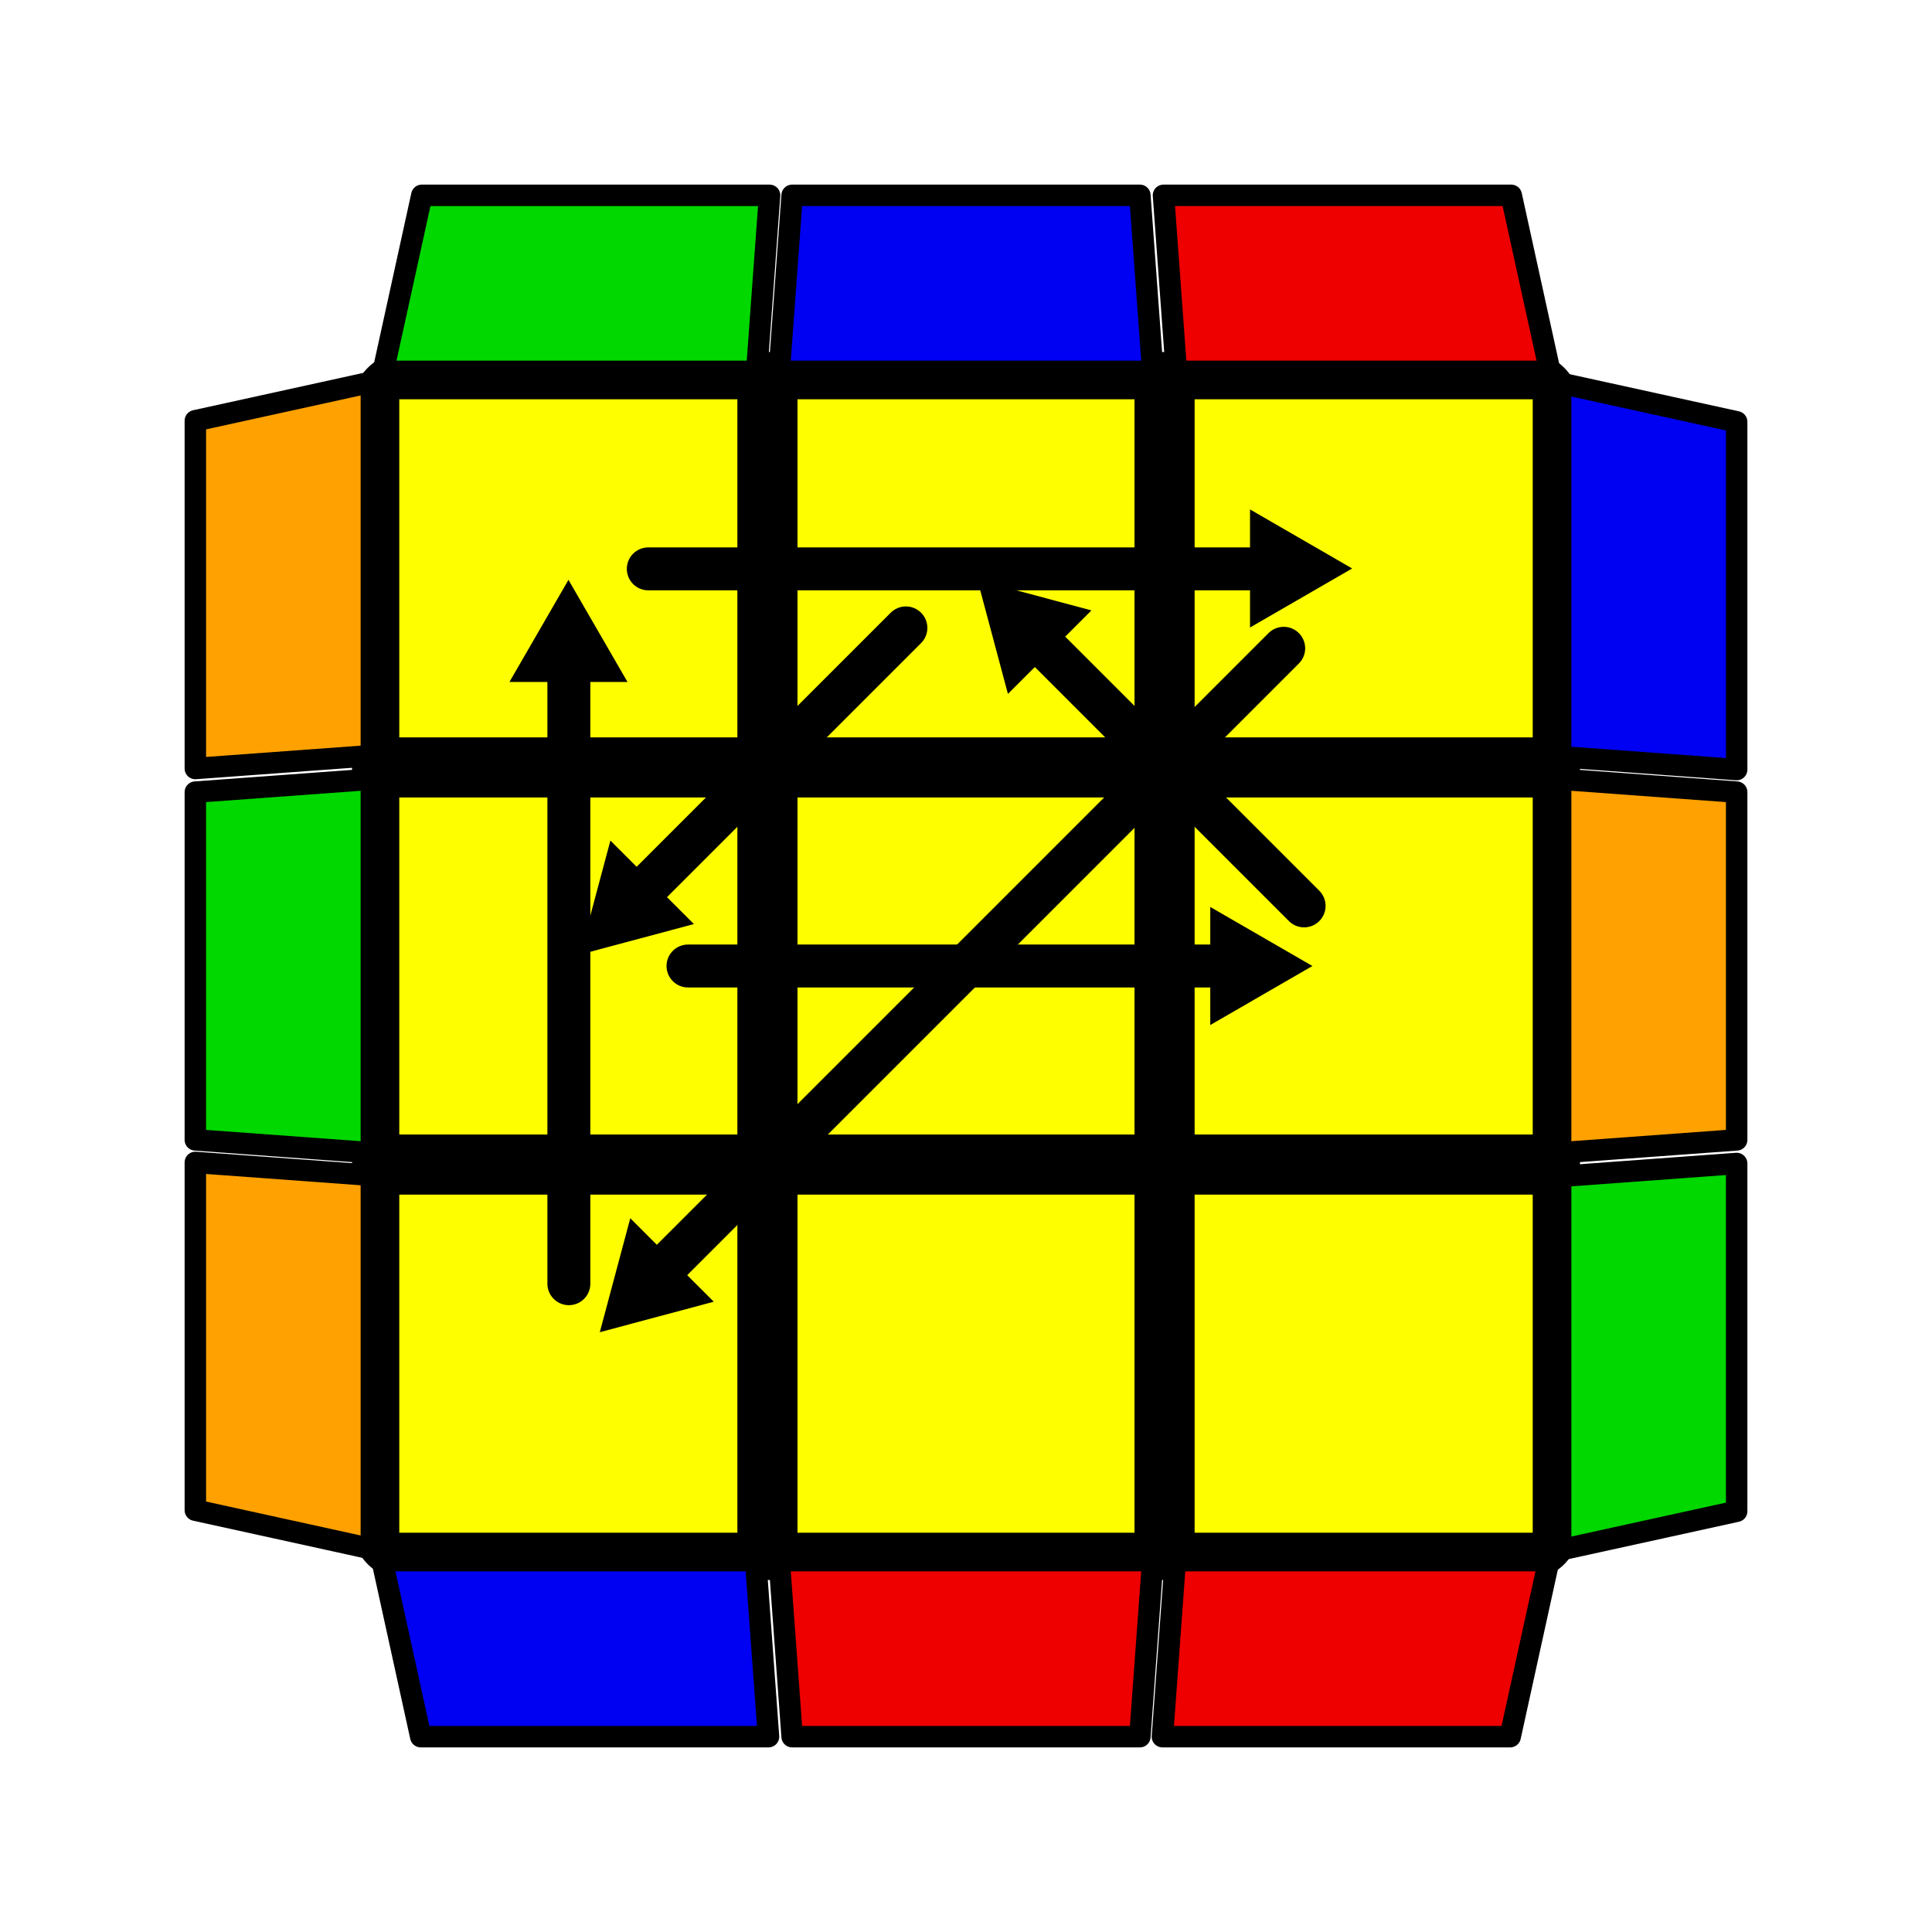
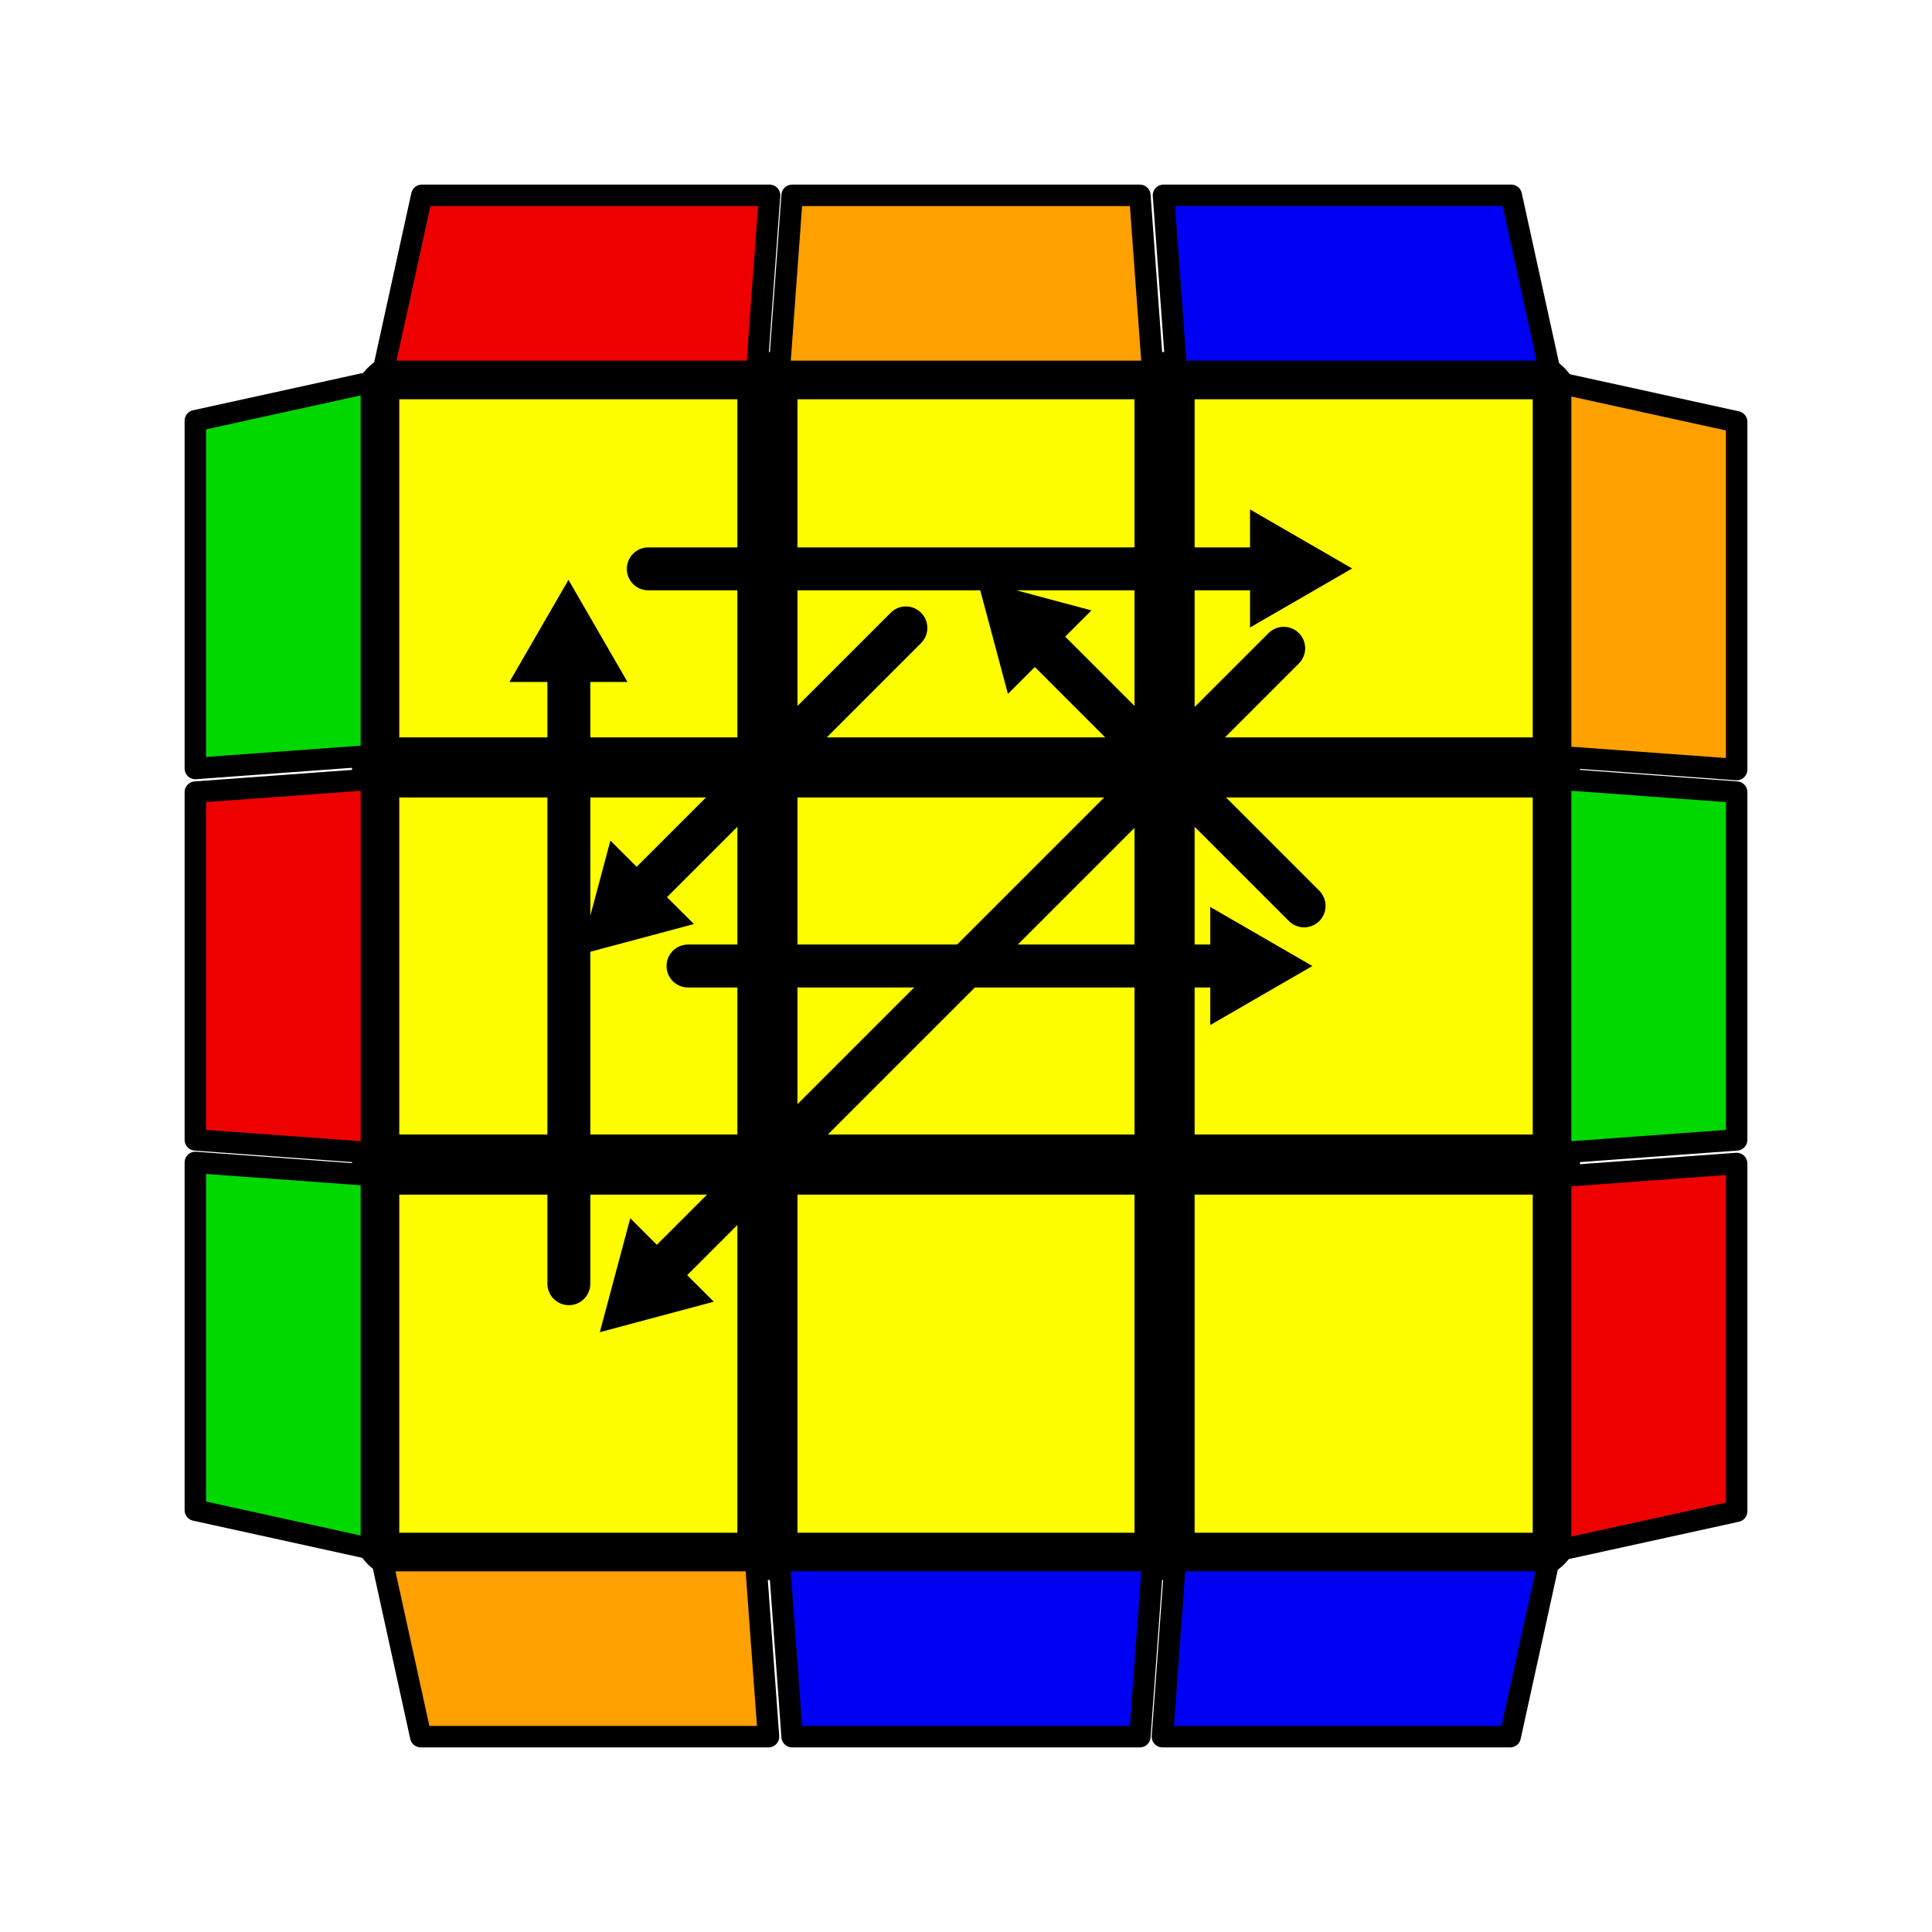
<svg xmlns="http://www.w3.org/2000/svg" version="1.1" width="128" height="128" viewBox="-0.9 -0.9 1.8 1.8">
  <rect fill="#FFFFFF" x="-0.9" y="-0.9" width="1.8" height="1.8" />
  <g style="stroke-width:0.1;stroke-linejoin:round;opacity:1">
    <polygon fill="#000000" stroke="#000000" points="-0.522,-0.522 0.522,-0.522 0.522,0.522 -0.522,0.522" />
  </g>
  <g style="opacity:1;stroke-opacity:0.5;stroke-width:0;stroke-linejoin:round">
    <polygon fill="#FEFE00" stroke="#000000" points="-0.528,-0.528 -0.213,-0.528 -0.213,-0.213 -0.528,-0.213" />
    <polygon fill="#FEFE00" stroke="#000000" points="-0.157,-0.528 0.157,-0.528 0.157,-0.213 -0.157,-0.213" />
    <polygon fill="#FEFE00" stroke="#000000" points="0.213,-0.528 0.528,-0.528 0.528,-0.213 0.213,-0.213" />
    <polygon fill="#FEFE00" stroke="#000000" points="-0.528,-0.157 -0.213,-0.157 -0.213,0.157 -0.528,0.157" />
    <polygon fill="#FEFE00" stroke="#000000" points="-0.157,-0.157 0.157,-0.157 0.157,0.157 -0.157,0.157" />
    <polygon fill="#FEFE00" stroke="#000000" points="0.213,-0.157 0.528,-0.157 0.528,0.157 0.213,0.157" />
    <polygon fill="#FEFE00" stroke="#000000" points="-0.528,0.213 -0.213,0.213 -0.213,0.528 -0.528,0.528" />
    <polygon fill="#FEFE00" stroke="#000000" points="-0.157,0.213 0.157,0.213 0.157,0.528 -0.157,0.528" />
    <polygon fill="#FEFE00" stroke="#000000" points="0.213,0.213 0.528,0.213 0.528,0.528 0.213,0.528" />
  </g>
  <g style="opacity:1;stroke-opacity:1;stroke-width:0.02;stroke-linejoin:round">
-     <polygon fill="#0000F2" stroke="#000000" points="-0.544,0.554 -0.196,0.554 -0.184,0.718 -0.508,0.718" />
-     <polygon fill="#EE0000" stroke="#000000" points="-0.174,0.554 0.174,0.554 0.162,0.718 -0.162,0.718" />
-     <polygon fill="#EE0000" stroke="#000000" points="0.195,0.554 0.543,0.554 0.507,0.718 0.183,0.718" />
-     <polygon fill="#FFA100" stroke="#000000" points="-0.554,-0.544 -0.554,-0.196 -0.718,-0.184 -0.718,-0.508" />
-     <polygon fill="#00D800" stroke="#000000" points="-0.554,-0.174 -0.554,0.174 -0.718,0.162 -0.718,-0.162" />
-     <polygon fill="#FFA100" stroke="#000000" points="-0.554,0.195 -0.554,0.543 -0.718,0.507 -0.718,0.183" />
-     <polygon fill="#EE0000" stroke="#000000" points="0.544,-0.554 0.196,-0.554 0.184,-0.718 0.508,-0.718" />
-     <polygon fill="#0000F2" stroke="#000000" points="0.174,-0.554 -0.174,-0.554 -0.162,-0.718 0.162,-0.718" />
-     <polygon fill="#00D800" stroke="#000000" points="-0.195,-0.554 -0.543,-0.554 -0.507,-0.718 -0.183,-0.718" />
-     <polygon fill="#00D800" stroke="#000000" points="0.554,0.544 0.554,0.196 0.718,0.184 0.718,0.508" />
-     <polygon fill="#FFA100" stroke="#000000" points="0.554,0.174 0.554,-0.174 0.718,-0.162 0.718,0.162" />
-     <polygon fill="#0000F2" stroke="#000000" points="0.554,-0.195 0.554,-0.543 0.718,-0.507 0.718,-0.183" />
+     <polygon fill="#FFA100" stroke="#000000" points="-0.544,0.554 -0.196,0.554 -0.184,0.718 -0.508,0.718" />
+     <polygon fill="#0000F2" stroke="#000000" points="-0.174,0.554 0.174,0.554 0.162,0.718 -0.162,0.718" />
+     <polygon fill="#0000F2" stroke="#000000" points="0.195,0.554 0.543,0.554 0.507,0.718 0.183,0.718" />
+     <polygon fill="#00D800" stroke="#000000" points="-0.554,-0.544 -0.554,-0.196 -0.718,-0.184 -0.718,-0.508" />
+     <polygon fill="#EE0000" stroke="#000000" points="-0.554,-0.174 -0.554,0.174 -0.718,0.162 -0.718,-0.162" />
+     <polygon fill="#00D800" stroke="#000000" points="-0.554,0.195 -0.554,0.543 -0.718,0.507 -0.718,0.183" />
+     <polygon fill="#0000F2" stroke="#000000" points="0.544,-0.554 0.196,-0.554 0.184,-0.718 0.508,-0.718" />
+     <polygon fill="#FFA100" stroke="#000000" points="0.174,-0.554 -0.174,-0.554 -0.162,-0.718 0.162,-0.718" />
+     <polygon fill="#EE0000" stroke="#000000" points="-0.195,-0.554 -0.543,-0.554 -0.507,-0.718 -0.183,-0.718" />
+     <polygon fill="#EE0000" stroke="#000000" points="0.554,0.544 0.554,0.196 0.718,0.184 0.718,0.508" />
+     <polygon fill="#00D800" stroke="#000000" points="0.554,0.174 0.554,-0.174 0.718,-0.162 0.718,0.162" />
+     <polygon fill="#FFA100" stroke="#000000" points="0.554,-0.195 0.554,-0.543 0.718,-0.507 0.718,-0.183" />
  </g>
  <g style="opacity:1;stroke-opacity:1;stroke-width:0.04;stroke-linecap:round">
    <path d="M -0.296,-0.37 L 0.296,-0.37" style="fill:none;stroke:#000000;stroke-opacity:1" />
    <path transform=" translate(0.2962963,-0.3703704) scale(0.011) rotate(0)" d="M 5.77,0.0 L -2.88,5.0 L -2.88,-5.0 L 5.77,0.0 z" style="fill:#000000;stroke-width:0;stroke-linejoin:round" />
    <path d="M 0.296,-0.296 L -0.296,0.296" style="fill:none;stroke:#000000;stroke-opacity:1" />
    <path transform=" translate(-0.2962963,0.2962963) scale(0.011) rotate(135)" d="M 5.77,0.0 L -2.88,5.0 L -2.88,-5.0 L 5.77,0.0 z" style="fill:#000000;stroke-width:0;stroke-linejoin:round" />
    <path d="M -0.37,0.296 L -0.37,-0.296" style="fill:none;stroke:#000000;stroke-opacity:1" />
    <path transform=" translate(-0.3703704,-0.2962963) scale(0.011) rotate(270)" d="M 5.77,0.0 L -2.88,5.0 L -2.88,-5.0 L 5.77,0.0 z" style="fill:#000000;stroke-width:0;stroke-linejoin:round" />
    <path d="M -0.056,-0.315 L -0.315,-0.056" style="fill:none;stroke:#000000;stroke-opacity:1" />
    <path transform=" translate(-0.3148148,-0.05555556) scale(0.011) rotate(135)" d="M 5.77,0.0 L -2.88,5.0 L -2.88,-5.0 L 5.77,0.0 z" style="fill:#000000;stroke-width:0;stroke-linejoin:round" />
    <path d="M -0.259,-4.1633363423443E-17 L 0.259,-4.1633363423443E-17" style="fill:none;stroke:#000000;stroke-opacity:1" />
    <path transform=" translate(0.2592593,-4.1633363423443E-17) scale(0.011) rotate(0)" d="M 5.77,0.0 L -2.88,5.0 L -2.88,-5.0 L 5.77,0.0 z" style="fill:#000000;stroke-width:0;stroke-linejoin:round" />
    <path d="M 0.315,-0.056 L 0.056,-0.315" style="fill:none;stroke:#000000;stroke-opacity:1" />
    <path transform=" translate(0.05555556,-0.3148148) scale(0.011) rotate(225)" d="M 5.77,0.0 L -2.88,5.0 L -2.88,-5.0 L 5.77,0.0 z" style="fill:#000000;stroke-width:0;stroke-linejoin:round" />
  </g>
</svg>
